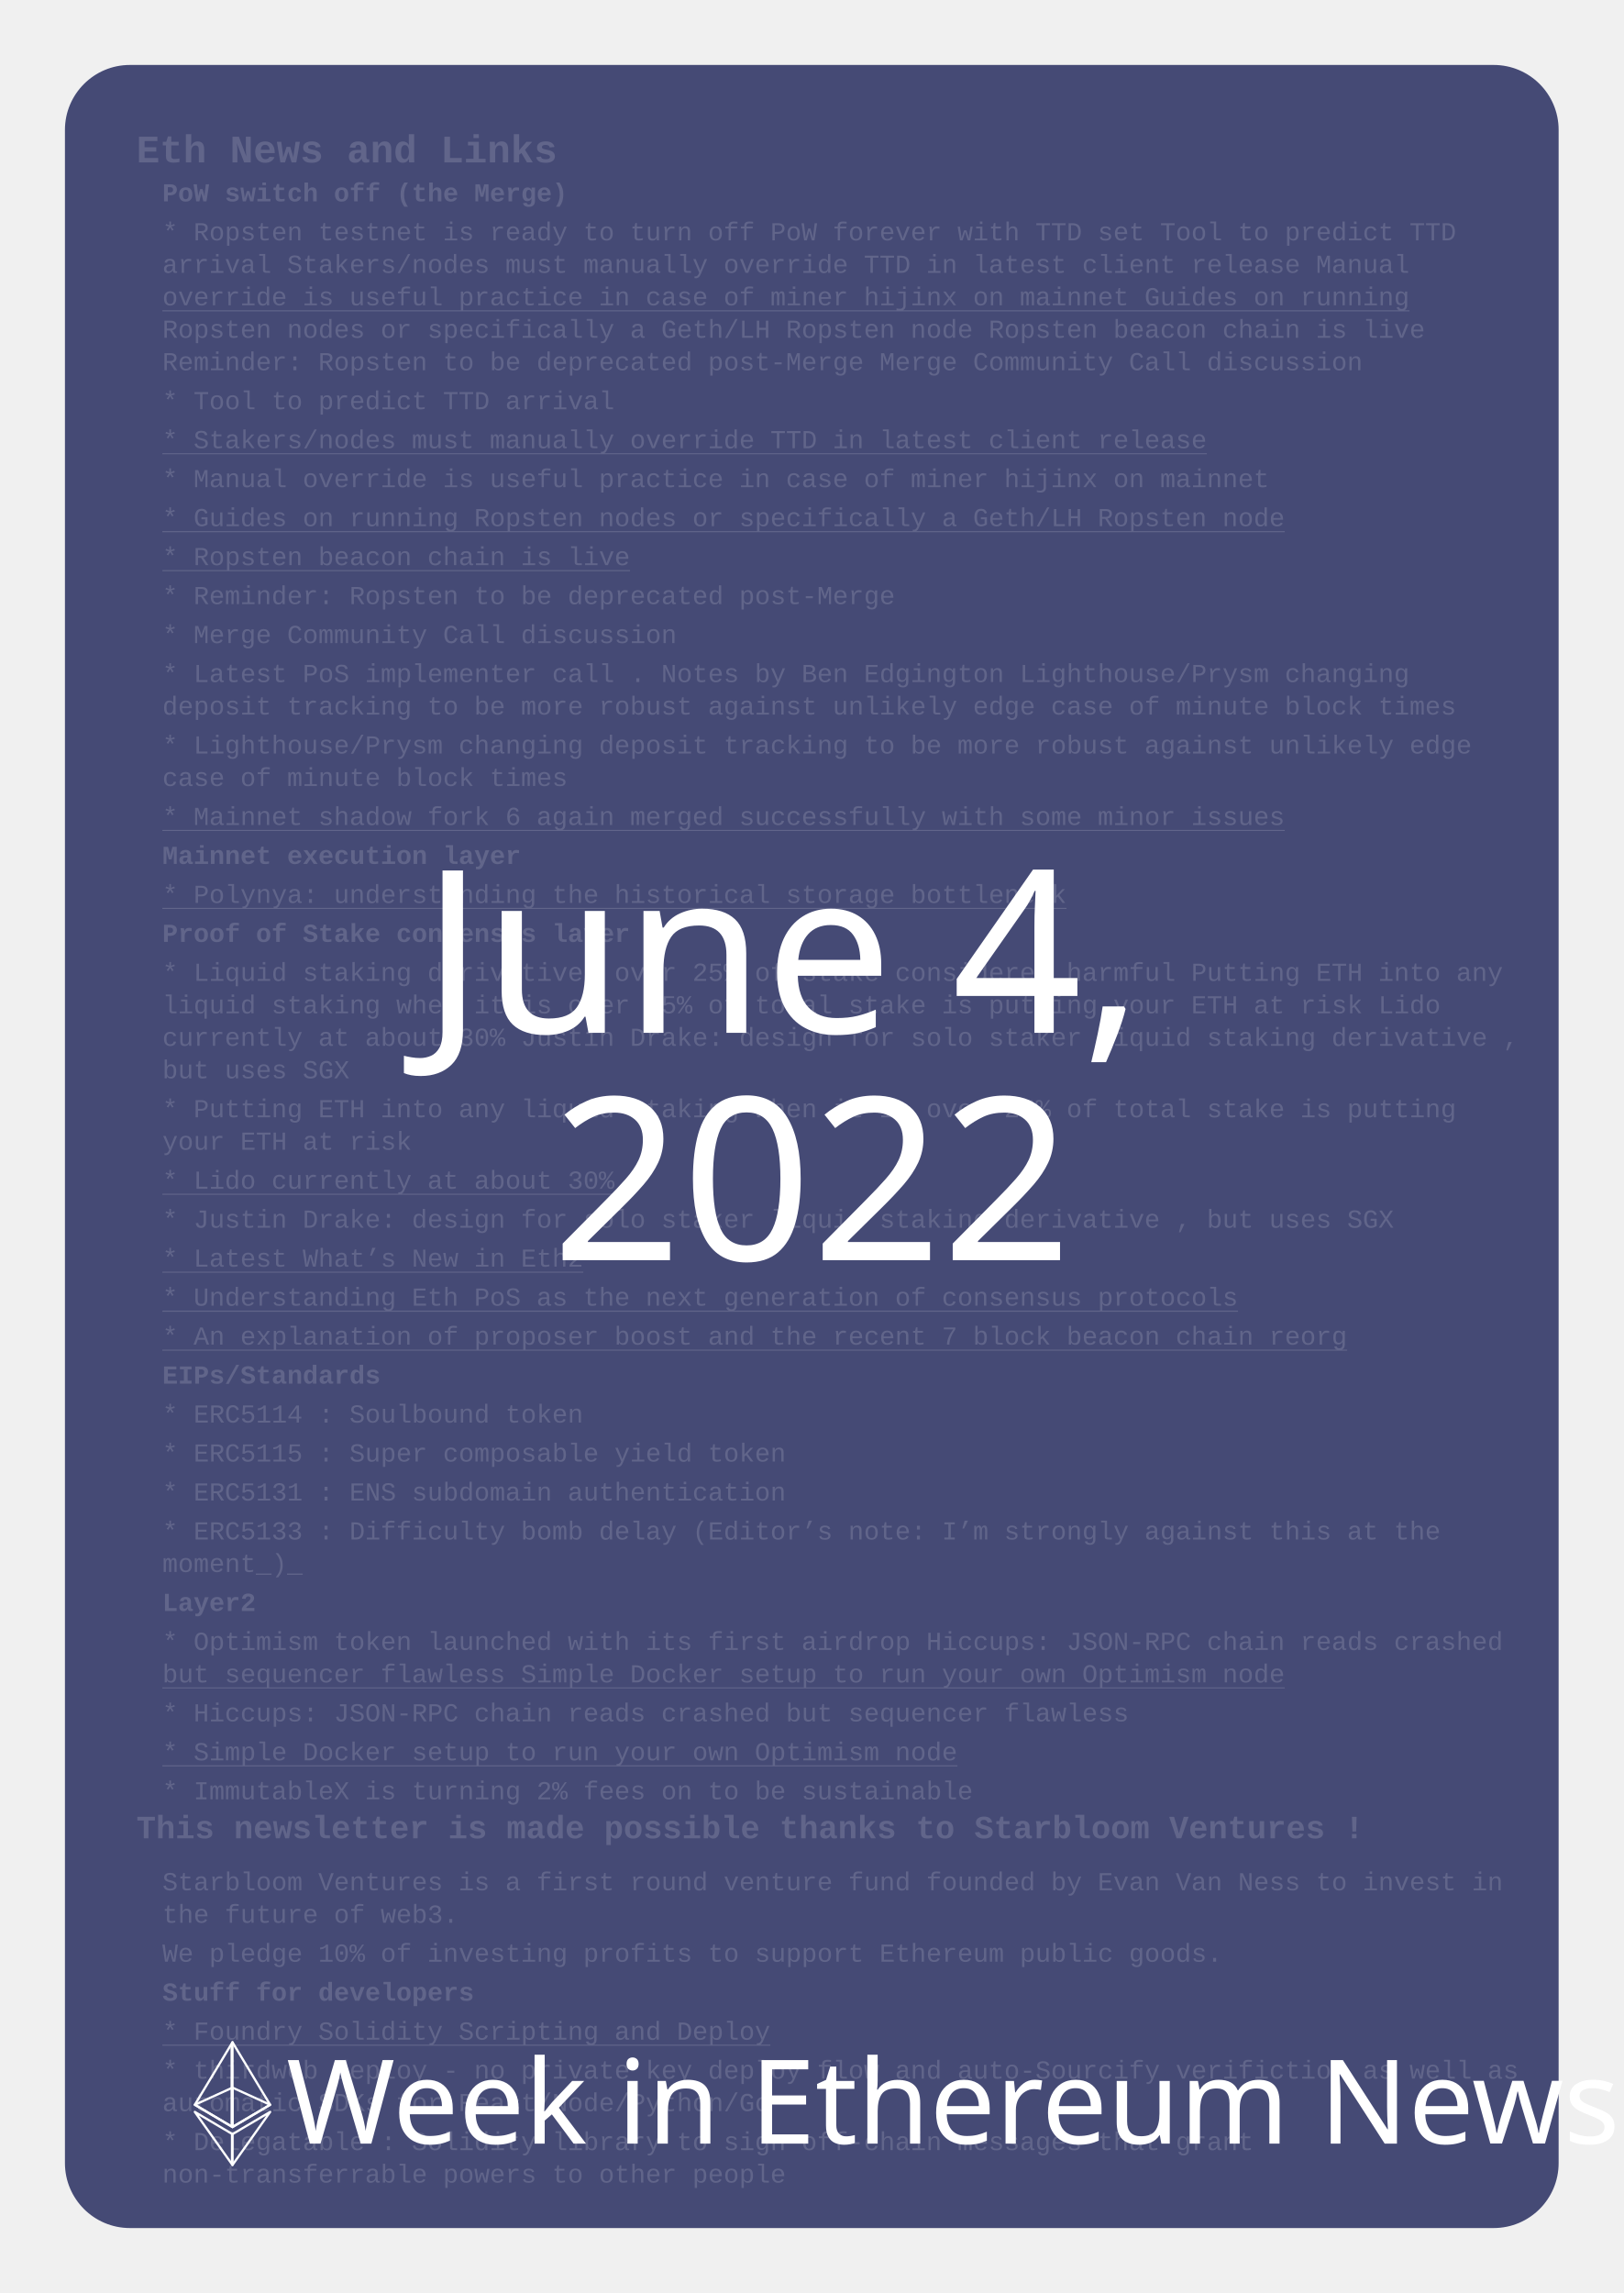
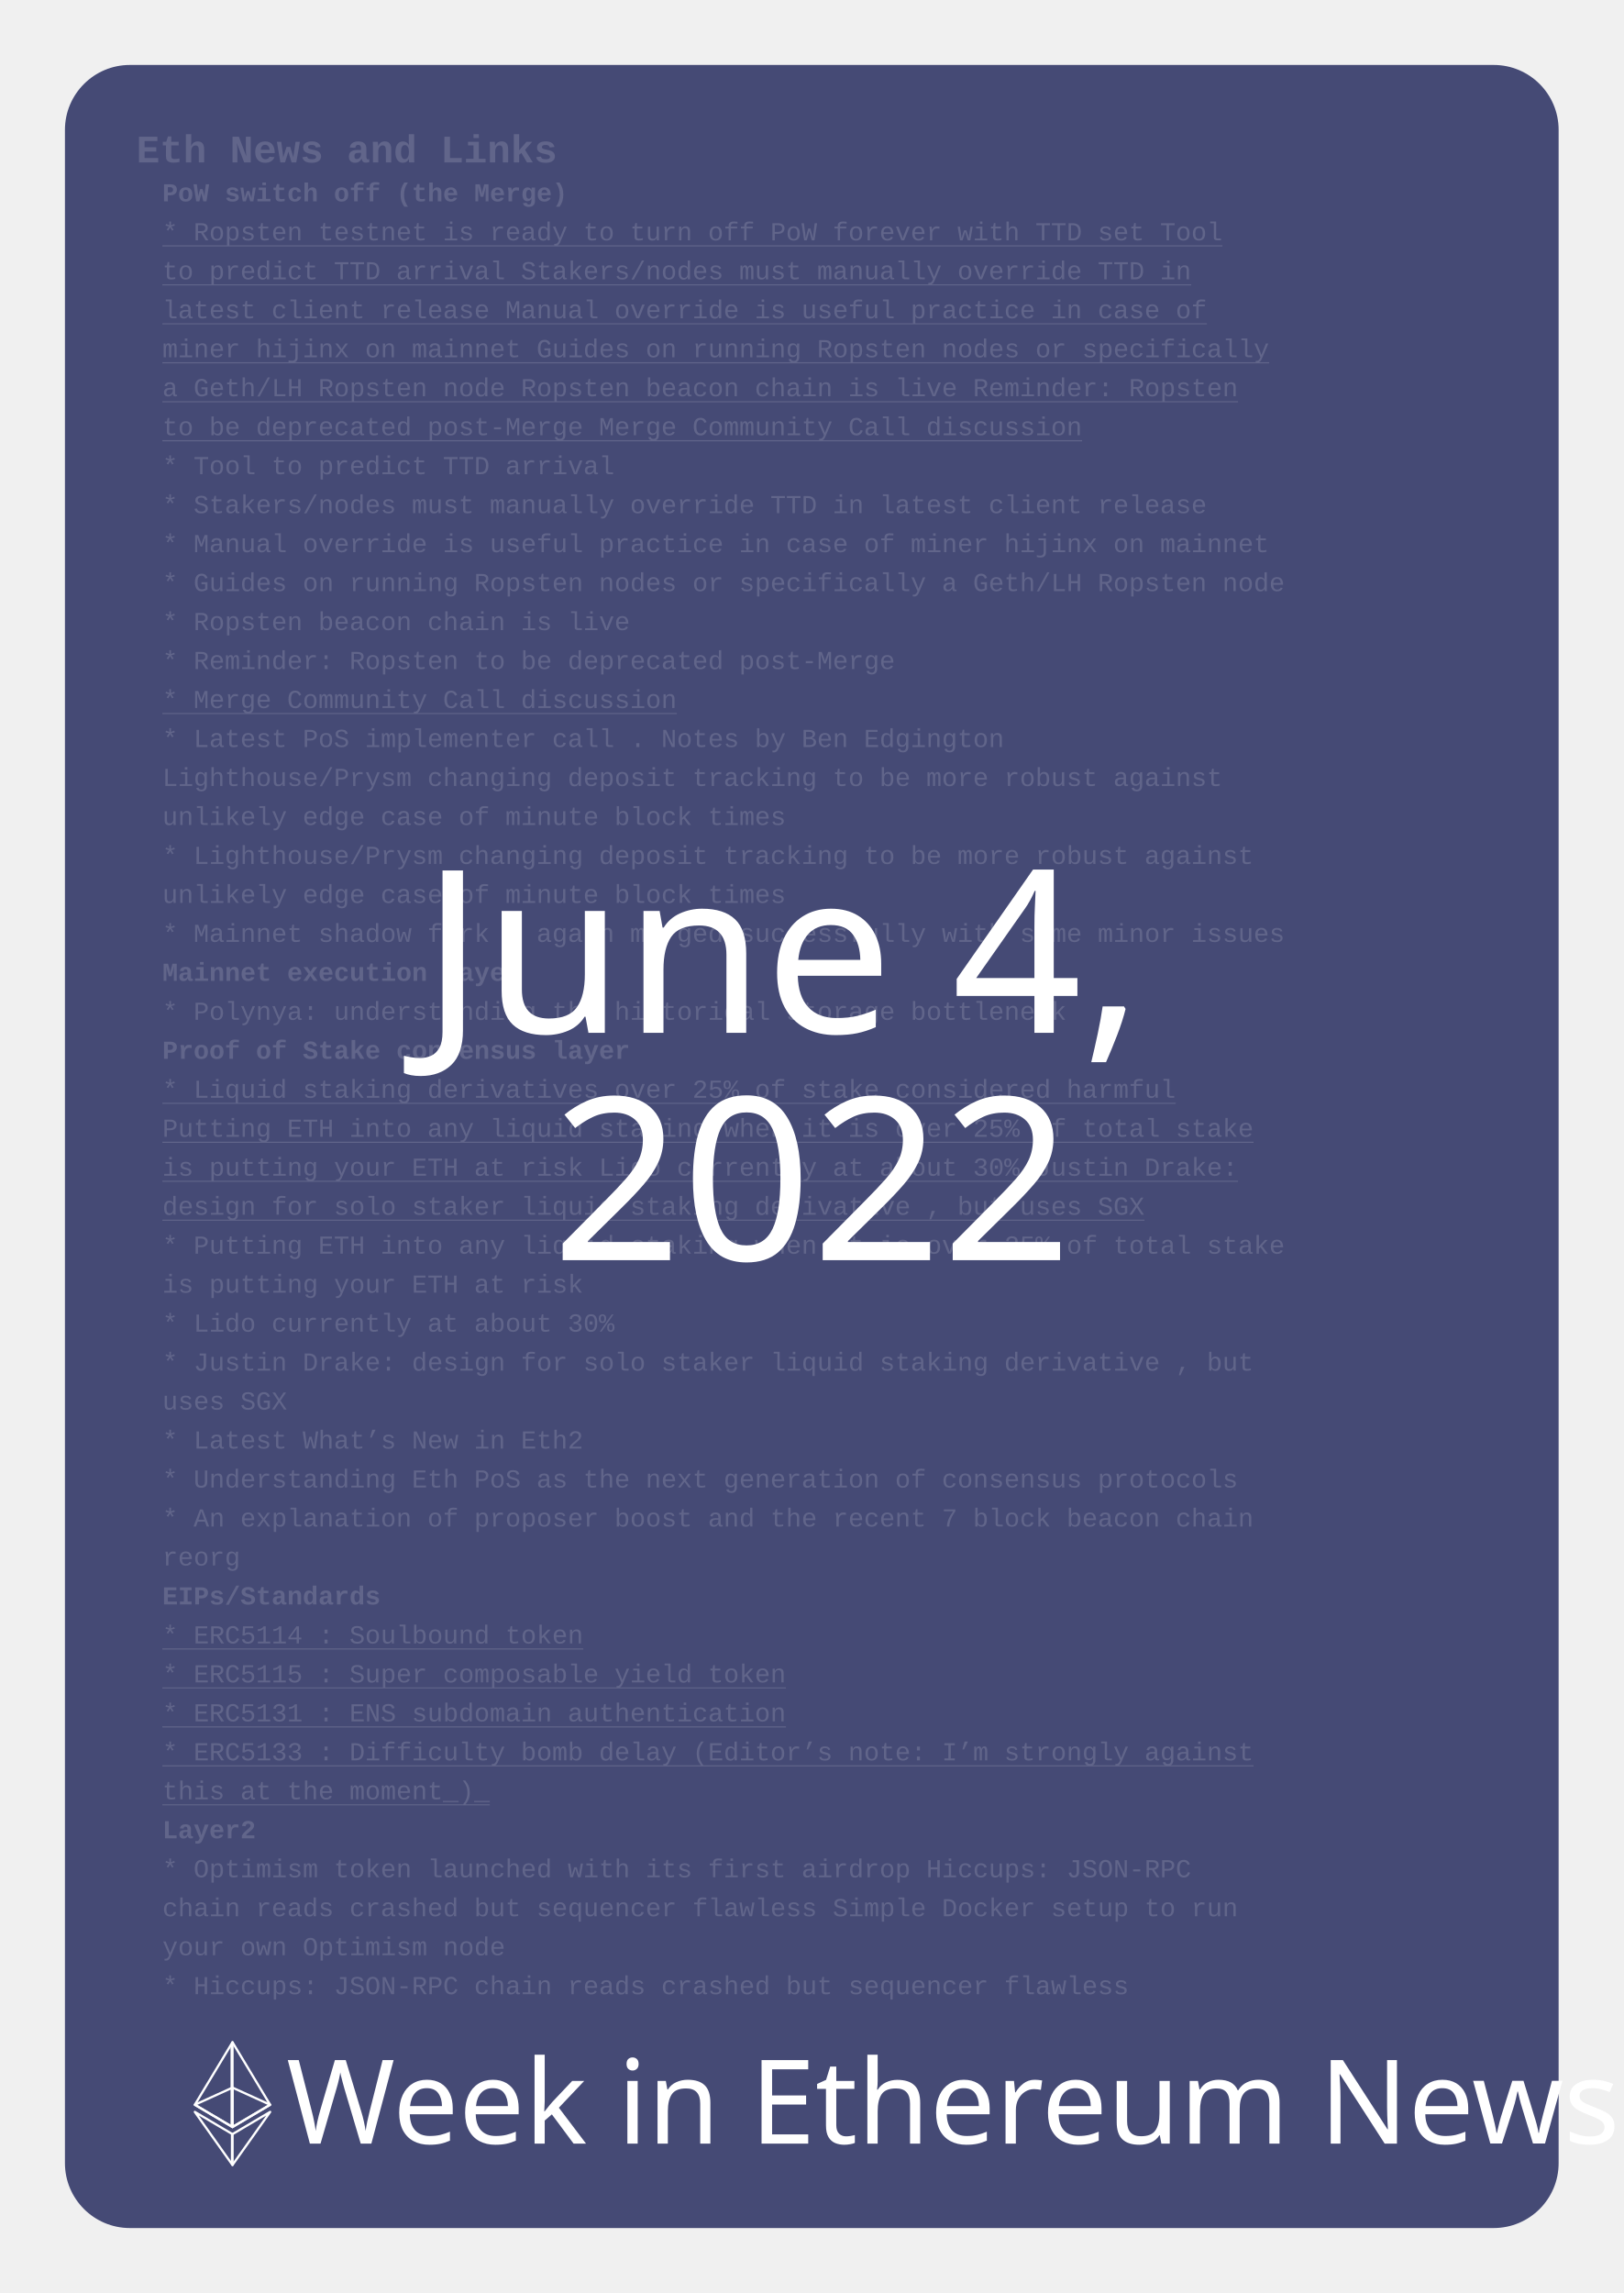
- <svg xmlns="http://www.w3.org/2000/svg" id="week-in-ethereum-news" width="500" height="706" fill="none">
+ <svg xmlns="http://www.w3.org/2000/svg" width="500" height="706">
  <rect x="20" y="20" width="460" height="666" rx="20" fill="#454A75" />
-   <text x="42" y="50" font-size="12px" font-family="Courier New" fill="#ffffff" opacity="0.15" font-weight="bold" text-decoration="none">Eth News and Links</text>
-   <text x="50" y="62" font-size="8px" font-family="Courier New" fill="#ffffff" opacity="0.15" font-weight="bold" text-decoration="none">PoW switch off (the Merge)</text>
-   <text x="50" y="74" font-size="8px" font-family="Courier New" fill="#ffffff" opacity="0.15" font-weight="normal" text-decoration="none">* Ropsten testnet is ready to turn off PoW forever with TTD set Tool to predict TTD</text>
-   <text x="50" y="84" font-size="8px" font-family="Courier New" fill="#ffffff" opacity="0.15" font-weight="normal" text-decoration="none">arrival Stakers/nodes must manually override TTD in latest client release Manual</text>
-   <text x="50" y="94" font-size="8px" font-family="Courier New" fill="#ffffff" opacity="0.15" font-weight="normal" text-decoration="underline">override is useful practice in case of miner hijinx on mainnet Guides on running</text>
-   <text x="50" y="104" font-size="8px" font-family="Courier New" fill="#ffffff" opacity="0.15" font-weight="normal" text-decoration="none">Ropsten nodes or specifically a Geth/LH Ropsten node Ropsten beacon chain is live</text>
-   <text x="50" y="114" font-size="8px" font-family="Courier New" fill="#ffffff" opacity="0.15" font-weight="normal" text-decoration="none">Reminder: Ropsten to be deprecated post-Merge Merge Community Call discussion</text>
-   <text x="50" y="126" font-size="8px" font-family="Courier New" fill="#ffffff" opacity="0.15" font-weight="normal" text-decoration="none">* Tool to predict TTD arrival</text>
-   <text x="50" y="138" font-size="8px" font-family="Courier New" fill="#ffffff" opacity="0.15" font-weight="normal" text-decoration="underline">* Stakers/nodes must manually override TTD in latest client release</text>
-   <text x="50" y="150" font-size="8px" font-family="Courier New" fill="#ffffff" opacity="0.15" font-weight="normal" text-decoration="none">* Manual override is useful practice in case of miner hijinx on mainnet</text>
-   <text x="50" y="162" font-size="8px" font-family="Courier New" fill="#ffffff" opacity="0.15" font-weight="normal" text-decoration="underline">* Guides on running Ropsten nodes or specifically a Geth/LH Ropsten node</text>
-   <text x="50" y="174" font-size="8px" font-family="Courier New" fill="#ffffff" opacity="0.15" font-weight="normal" text-decoration="underline">* Ropsten beacon chain is live</text>
-   <text x="50" y="186" font-size="8px" font-family="Courier New" fill="#ffffff" opacity="0.15" font-weight="normal" text-decoration="none">* Reminder: Ropsten to be deprecated post-Merge</text>
-   <text x="50" y="198" font-size="8px" font-family="Courier New" fill="#ffffff" opacity="0.15" font-weight="normal" text-decoration="none">* Merge Community Call discussion</text>
-   <text x="50" y="210" font-size="8px" font-family="Courier New" fill="#ffffff" opacity="0.15" font-weight="normal" text-decoration="none">* Latest PoS implementer call . Notes by Ben Edgington Lighthouse/Prysm changing</text>
-   <text x="50" y="220" font-size="8px" font-family="Courier New" fill="#ffffff" opacity="0.15" font-weight="normal" text-decoration="none">deposit tracking to be more robust against unlikely edge case of minute block times</text>
-   <text x="50" y="232" font-size="8px" font-family="Courier New" fill="#ffffff" opacity="0.15" font-weight="normal" text-decoration="none">* Lighthouse/Prysm changing deposit tracking to be more robust against unlikely edge</text>
-   <text x="50" y="242" font-size="8px" font-family="Courier New" fill="#ffffff" opacity="0.15" font-weight="normal" text-decoration="none">case of minute block times</text>
-   <text x="50" y="254" font-size="8px" font-family="Courier New" fill="#ffffff" opacity="0.15" font-weight="normal" text-decoration="underline">* Mainnet shadow fork 6 again merged successfully with some minor issues</text>
-   <text x="50" y="266" font-size="8px" font-family="Courier New" fill="#ffffff" opacity="0.15" font-weight="bold" text-decoration="none">Mainnet execution layer</text>
-   <text x="50" y="278" font-size="8px" font-family="Courier New" fill="#ffffff" opacity="0.15" font-weight="normal" text-decoration="underline">* Polynya: understanding the historical storage bottleneck</text>
-   <text x="50" y="290" font-size="8px" font-family="Courier New" fill="#ffffff" opacity="0.15" font-weight="bold" text-decoration="none">Proof of Stake consensus layer</text>
-   <text x="50" y="302" font-size="8px" font-family="Courier New" fill="#ffffff" opacity="0.15" font-weight="normal" text-decoration="none">* Liquid staking derivatives over 25% of stake considered harmful Putting ETH into any</text>
-   <text x="50" y="312" font-size="8px" font-family="Courier New" fill="#ffffff" opacity="0.15" font-weight="normal" text-decoration="none">liquid staking when it is over 25% of total stake is putting your ETH at risk Lido</text>
-   <text x="50" y="322" font-size="8px" font-family="Courier New" fill="#ffffff" opacity="0.15" font-weight="normal" text-decoration="none">currently at about 30% Justin Drake: design for solo staker liquid staking derivative ,</text>
-   <text x="50" y="332" font-size="8px" font-family="Courier New" fill="#ffffff" opacity="0.15" font-weight="normal" text-decoration="none">but uses SGX</text>
-   <text x="50" y="344" font-size="8px" font-family="Courier New" fill="#ffffff" opacity="0.15" font-weight="normal" text-decoration="none">* Putting ETH into any liquid staking when it is over 25% of total stake is putting</text>
-   <text x="50" y="354" font-size="8px" font-family="Courier New" fill="#ffffff" opacity="0.15" font-weight="normal" text-decoration="none">your ETH at risk</text>
-   <text x="50" y="366" font-size="8px" font-family="Courier New" fill="#ffffff" opacity="0.15" font-weight="normal" text-decoration="underline">* Lido currently at about 30%</text>
-   <text x="50" y="378" font-size="8px" font-family="Courier New" fill="#ffffff" opacity="0.15" font-weight="normal" text-decoration="none">* Justin Drake: design for solo staker liquid staking derivative , but uses SGX</text>
-   <text x="50" y="390" font-size="8px" font-family="Courier New" fill="#ffffff" opacity="0.15" font-weight="normal" text-decoration="underline">* Latest What’s New in Eth2</text>
-   <text x="50" y="402" font-size="8px" font-family="Courier New" fill="#ffffff" opacity="0.15" font-weight="normal" text-decoration="underline">* Understanding Eth PoS as the next generation of consensus protocols</text>
-   <text x="50" y="414" font-size="8px" font-family="Courier New" fill="#ffffff" opacity="0.15" font-weight="normal" text-decoration="underline">* An explanation of proposer boost and the recent 7 block beacon chain reorg</text>
-   <text x="50" y="426" font-size="8px" font-family="Courier New" fill="#ffffff" opacity="0.15" font-weight="bold" text-decoration="none">EIPs/Standards</text>
-   <text x="50" y="438" font-size="8px" font-family="Courier New" fill="#ffffff" opacity="0.15" font-weight="normal" text-decoration="none">* ERC5114 : Soulbound token</text>
-   <text x="50" y="450" font-size="8px" font-family="Courier New" fill="#ffffff" opacity="0.15" font-weight="normal" text-decoration="none">* ERC5115 : Super composable yield token</text>
-   <text x="50" y="462" font-size="8px" font-family="Courier New" fill="#ffffff" opacity="0.15" font-weight="normal" text-decoration="none">* ERC5131 : ENS subdomain authentication</text>
-   <text x="50" y="474" font-size="8px" font-family="Courier New" fill="#ffffff" opacity="0.15" font-weight="normal" text-decoration="none">* ERC5133 : Difficulty bomb delay (Editor’s note: I’m strongly against this at the</text>
-   <text x="50" y="484" font-size="8px" font-family="Courier New" fill="#ffffff" opacity="0.15" font-weight="normal" text-decoration="none">moment_)_</text>
-   <text x="50" y="496" font-size="8px" font-family="Courier New" fill="#ffffff" opacity="0.15" font-weight="bold" text-decoration="none">Layer2</text>
-   <text x="50" y="508" font-size="8px" font-family="Courier New" fill="#ffffff" opacity="0.15" font-weight="normal" text-decoration="none">* Optimism token launched with its first airdrop Hiccups: JSON-RPC chain reads crashed</text>
-   <text x="50" y="518" font-size="8px" font-family="Courier New" fill="#ffffff" opacity="0.15" font-weight="normal" text-decoration="underline">but sequencer flawless Simple Docker setup to run your own Optimism node</text>
-   <text x="50" y="530" font-size="8px" font-family="Courier New" fill="#ffffff" opacity="0.15" font-weight="normal" text-decoration="none">* Hiccups: JSON-RPC chain reads crashed but sequencer flawless</text>
-   <text x="50" y="542" font-size="8px" font-family="Courier New" fill="#ffffff" opacity="0.15" font-weight="normal" text-decoration="underline">* Simple Docker setup to run your own Optimism node</text>
-   <text x="50" y="554" font-size="8px" font-family="Courier New" fill="#ffffff" opacity="0.15" font-weight="normal" text-decoration="none">* ImmutableX is turning 2% fees on to be sustainable</text>
-   <text x="42" y="566" font-size="10px" font-family="Courier New" fill="#ffffff" opacity="0.15" font-weight="bold" text-decoration="none">This newsletter is made possible thanks to Starbloom Ventures !</text>
-   <text x="50" y="582" font-size="8px" font-family="Courier New" fill="#ffffff" opacity="0.15" font-weight="normal" text-decoration="none">Starbloom Ventures is a first round venture fund founded by Evan Van Ness to invest in</text>
-   <text x="50" y="592" font-size="8px" font-family="Courier New" fill="#ffffff" opacity="0.15" font-weight="normal" text-decoration="none">the future of web3.</text>
-   <text x="50" y="604" font-size="8px" font-family="Courier New" fill="#ffffff" opacity="0.15" font-weight="normal" text-decoration="none">We pledge 10% of investing profits to support Ethereum public goods.</text>
-   <text x="50" y="616" font-size="8px" font-family="Courier New" fill="#ffffff" opacity="0.15" font-weight="bold" text-decoration="none">Stuff for developers</text>
-   <text x="50" y="628" font-size="8px" font-family="Courier New" fill="#ffffff" opacity="0.15" font-weight="normal" text-decoration="underline">* Foundry Solidity Scripting and Deploy</text>
-   <text x="50" y="640" font-size="8px" font-family="Courier New" fill="#ffffff" opacity="0.15" font-weight="normal" text-decoration="none">* thirdweb deploy - no private key deploy flow and auto-Sourcify verifiction as well as</text>
-   <text x="50" y="650" font-size="8px" font-family="Courier New" fill="#ffffff" opacity="0.15" font-weight="normal" text-decoration="none">automatic SDKs for React/Node/Python/Go</text>
-   <text x="50" y="662" font-size="8px" font-family="Courier New" fill="#ffffff" opacity="0.15" font-weight="normal" text-decoration="none">* Delegatable : Solidity library to sign off-chain messages that grant</text>
-   <text x="50" y="672" font-size="8px" font-family="Courier New" fill="#ffffff" opacity="0.15" font-weight="normal" text-decoration="none">non-transferrable powers to other people</text>
+   <text x="42" y="50" font-size="12" font-family="Courier New" fill="#ffffff" opacity="0.15" font-weight="bold">Eth News and Links</text>
+   <text x="50" y="62" font-size="8" font-family="Courier New" fill="#ffffff" opacity="0.15" font-weight="bold">PoW switch off (the Merge)</text>
+   <text x="50" y="74" font-size="8" font-family="Courier New" fill="#ffffff" opacity="0.15" text-decoration="underline">* Ropsten testnet is ready to turn off PoW forever with TTD set   Tool</text>
+   <text x="50" y="86" font-size="8" font-family="Courier New" fill="#ffffff" opacity="0.15" text-decoration="underline">to predict TTD arrival  Stakers/nodes must manually override TTD in</text>
+   <text x="50" y="98" font-size="8" font-family="Courier New" fill="#ffffff" opacity="0.15" text-decoration="underline">latest client release  Manual override is useful practice in case of</text>
+   <text x="50" y="110" font-size="8" font-family="Courier New" fill="#ffffff" opacity="0.15" text-decoration="underline">miner hijinx on mainnet  Guides on running Ropsten nodes or specifically</text>
+   <text x="50" y="122" font-size="8" font-family="Courier New" fill="#ffffff" opacity="0.15" text-decoration="underline">a Geth/LH Ropsten node  Ropsten beacon chain is live  Reminder: Ropsten</text>
+   <text x="50" y="134" font-size="8" font-family="Courier New" fill="#ffffff" opacity="0.15" text-decoration="underline">to be deprecated post-Merge  Merge Community Call discussion</text>
+   <text x="50" y="146" font-size="8" font-family="Courier New" fill="#ffffff" opacity="0.15">* Tool to predict TTD arrival</text>
+   <text x="50" y="158" font-size="8" font-family="Courier New" fill="#ffffff" opacity="0.15">* Stakers/nodes must manually override TTD in latest client release</text>
+   <text x="50" y="170" font-size="8" font-family="Courier New" fill="#ffffff" opacity="0.15">* Manual override is useful practice in case of miner hijinx on mainnet</text>
+   <text x="50" y="182" font-size="8" font-family="Courier New" fill="#ffffff" opacity="0.15">* Guides on running Ropsten nodes or specifically a Geth/LH Ropsten node</text>
+   <text x="50" y="194" font-size="8" font-family="Courier New" fill="#ffffff" opacity="0.15">* Ropsten beacon chain is live</text>
+   <text x="50" y="206" font-size="8" font-family="Courier New" fill="#ffffff" opacity="0.15">* Reminder: Ropsten to be deprecated post-Merge</text>
+   <text x="50" y="218" font-size="8" font-family="Courier New" fill="#ffffff" opacity="0.15" text-decoration="underline">* Merge Community Call discussion</text>
+   <text x="50" y="230" font-size="8" font-family="Courier New" fill="#ffffff" opacity="0.15">* Latest PoS implementer call . Notes by Ben Edgington</text>
+   <text x="50" y="242" font-size="8" font-family="Courier New" fill="#ffffff" opacity="0.15">Lighthouse/Prysm changing deposit tracking to be more robust against</text>
+   <text x="50" y="254" font-size="8" font-family="Courier New" fill="#ffffff" opacity="0.15">unlikely edge case of minute block times</text>
+   <text x="50" y="266" font-size="8" font-family="Courier New" fill="#ffffff" opacity="0.15">* Lighthouse/Prysm changing deposit tracking to be more robust against</text>
+   <text x="50" y="278" font-size="8" font-family="Courier New" fill="#ffffff" opacity="0.15">unlikely edge case of minute block times</text>
+   <text x="50" y="290" font-size="8" font-family="Courier New" fill="#ffffff" opacity="0.15">* Mainnet shadow fork 6 again merged successfully with some minor issues</text>
+   <text x="50" y="302" font-size="8" font-family="Courier New" fill="#ffffff" opacity="0.15" font-weight="bold">Mainnet execution layer</text>
+   <text x="50" y="314" font-size="8" font-family="Courier New" fill="#ffffff" opacity="0.15">* Polynya: understanding the historical storage bottleneck</text>
+   <text x="50" y="326" font-size="8" font-family="Courier New" fill="#ffffff" opacity="0.15" font-weight="bold">Proof of Stake consensus layer</text>
+   <text x="50" y="338" font-size="8" font-family="Courier New" fill="#ffffff" opacity="0.15" text-decoration="underline">* Liquid staking derivatives over 25% of stake considered harmful</text>
+   <text x="50" y="350" font-size="8" font-family="Courier New" fill="#ffffff" opacity="0.15" text-decoration="underline">Putting ETH into any liquid staking when it is over 25% of total stake</text>
+   <text x="50" y="362" font-size="8" font-family="Courier New" fill="#ffffff" opacity="0.15" text-decoration="underline">is putting your ETH at risk  Lido currently at about 30%  Justin Drake:</text>
+   <text x="50" y="374" font-size="8" font-family="Courier New" fill="#ffffff" opacity="0.15" text-decoration="underline">design for solo staker liquid staking derivative , but uses SGX</text>
+   <text x="50" y="386" font-size="8" font-family="Courier New" fill="#ffffff" opacity="0.15">* Putting ETH into any liquid staking when it is over 25% of total stake</text>
+   <text x="50" y="398" font-size="8" font-family="Courier New" fill="#ffffff" opacity="0.15">is putting your ETH at risk</text>
+   <text x="50" y="410" font-size="8" font-family="Courier New" fill="#ffffff" opacity="0.15">* Lido currently at about 30%</text>
+   <text x="50" y="422" font-size="8" font-family="Courier New" fill="#ffffff" opacity="0.15">* Justin Drake: design for solo staker liquid staking derivative , but</text>
+   <text x="50" y="434" font-size="8" font-family="Courier New" fill="#ffffff" opacity="0.15">uses SGX</text>
+   <text x="50" y="446" font-size="8" font-family="Courier New" fill="#ffffff" opacity="0.15">* Latest What’s New in Eth2</text>
+   <text x="50" y="458" font-size="8" font-family="Courier New" fill="#ffffff" opacity="0.15">* Understanding Eth PoS as the next generation of consensus protocols</text>
+   <text x="50" y="470" font-size="8" font-family="Courier New" fill="#ffffff" opacity="0.15">* An explanation of proposer boost and the recent 7 block beacon chain</text>
+   <text x="50" y="482" font-size="8" font-family="Courier New" fill="#ffffff" opacity="0.15">reorg</text>
+   <text x="50" y="494" font-size="8" font-family="Courier New" fill="#ffffff" opacity="0.15" font-weight="bold">EIPs/Standards</text>
+   <text x="50" y="506" font-size="8" font-family="Courier New" fill="#ffffff" opacity="0.15" text-decoration="underline">* ERC5114 : Soulbound token</text>
+   <text x="50" y="518" font-size="8" font-family="Courier New" fill="#ffffff" opacity="0.15" text-decoration="underline">* ERC5115 : Super composable yield token</text>
+   <text x="50" y="530" font-size="8" font-family="Courier New" fill="#ffffff" opacity="0.15" text-decoration="underline">* ERC5131 : ENS subdomain authentication</text>
+   <text x="50" y="542" font-size="8" font-family="Courier New" fill="#ffffff" opacity="0.15" text-decoration="underline">* ERC5133 : Difficulty bomb delay (Editor’s note: I’m  strongly against</text>
+   <text x="50" y="554" font-size="8" font-family="Courier New" fill="#ffffff" opacity="0.15" text-decoration="underline">this at the moment_)_</text>
+   <text x="50" y="566" font-size="8" font-family="Courier New" fill="#ffffff" opacity="0.15" font-weight="bold">Layer2</text>
+   <text x="50" y="578" font-size="8" font-family="Courier New" fill="#ffffff" opacity="0.15">* Optimism token launched with its first airdrop  Hiccups: JSON-RPC</text>
+   <text x="50" y="590" font-size="8" font-family="Courier New" fill="#ffffff" opacity="0.15">chain reads crashed but sequencer flawless  Simple Docker setup to run</text>
+   <text x="50" y="602" font-size="8" font-family="Courier New" fill="#ffffff" opacity="0.15">your own Optimism node</text>
+   <text x="50" y="614" font-size="8" font-family="Courier New" fill="#ffffff" opacity="0.15">* Hiccups: JSON-RPC chain reads crashed but sequencer flawless</text>
  <text fill="#ffffff" font-family="Calibri" font-size="70" font-weight="300" text-anchor="middle">
    <tspan x="250" y="318">June 4,</tspan>
    <tspan x="250" y="388">2022</tspan>
  </text>
  <g transform="translate(20, 300) scale(0.8)">
-     <path d="m64.496 411-.317 1.076v31.228l.317.316 14.495-8.568L64.496 411Z" stroke="#fff" stroke-width=".866" stroke-linecap="round" stroke-linejoin="round" />
-     <path d="M64.496 411 50 435.052l14.496 8.568V411Zm0 35.365-.179.218v11.124l.179.521L79 437.801l-14.504 8.564Z" stroke="#fff" stroke-width=".866" stroke-linecap="round" stroke-linejoin="round" />
-     <path d="M64.496 458.228v-11.863L50 437.801l14.496 20.427Zm0-14.608 14.495-8.568-14.495-6.589v15.157ZM50 435.052l14.496 8.568v-15.157L50 435.052Z" stroke="#fff" stroke-width=".866" stroke-linecap="round" stroke-linejoin="round" />
+     <path d="m64.496 411-.317 1.076v31.228l.317.316 14.495-8.568L64.496 411Z" stroke="#fff" stroke-width=".866" stroke-linecap="round" stroke-linejoin="round" fill="none" />
+     <path d="M64.496 411 50 435.052l14.496 8.568V411Zm0 35.365-.179.218v11.124l.179.521L79 437.801l-14.504 8.564Z" stroke="#fff" stroke-width=".866" stroke-linecap="round" stroke-linejoin="round" fill="none" />
+     <path d="M64.496 458.228v-11.863L50 437.801l14.496 20.427Zm0-14.608 14.495-8.568-14.495-6.589v15.157ZM50 435.052l14.496 8.568v-15.157L50 435.052Z" stroke="#fff" stroke-width=".866" stroke-linecap="round" stroke-linejoin="round" fill="none" />
  </g>
  <text fill="#ffffff" font-family="Calibri" font-size="36" x="88.195" y="660">Week in Ethereum News</text>
-   <style>
-       .wienText {font-family: "Courier New"; fill: white; opacity: .15;}
-       .h2 {font-size: 12px;}
-       .h3 {font-size: 10px;}
-       .tiny {font-size: 8px;}
-       .link {text-decoration: underline;}
-     </style>
</svg>
